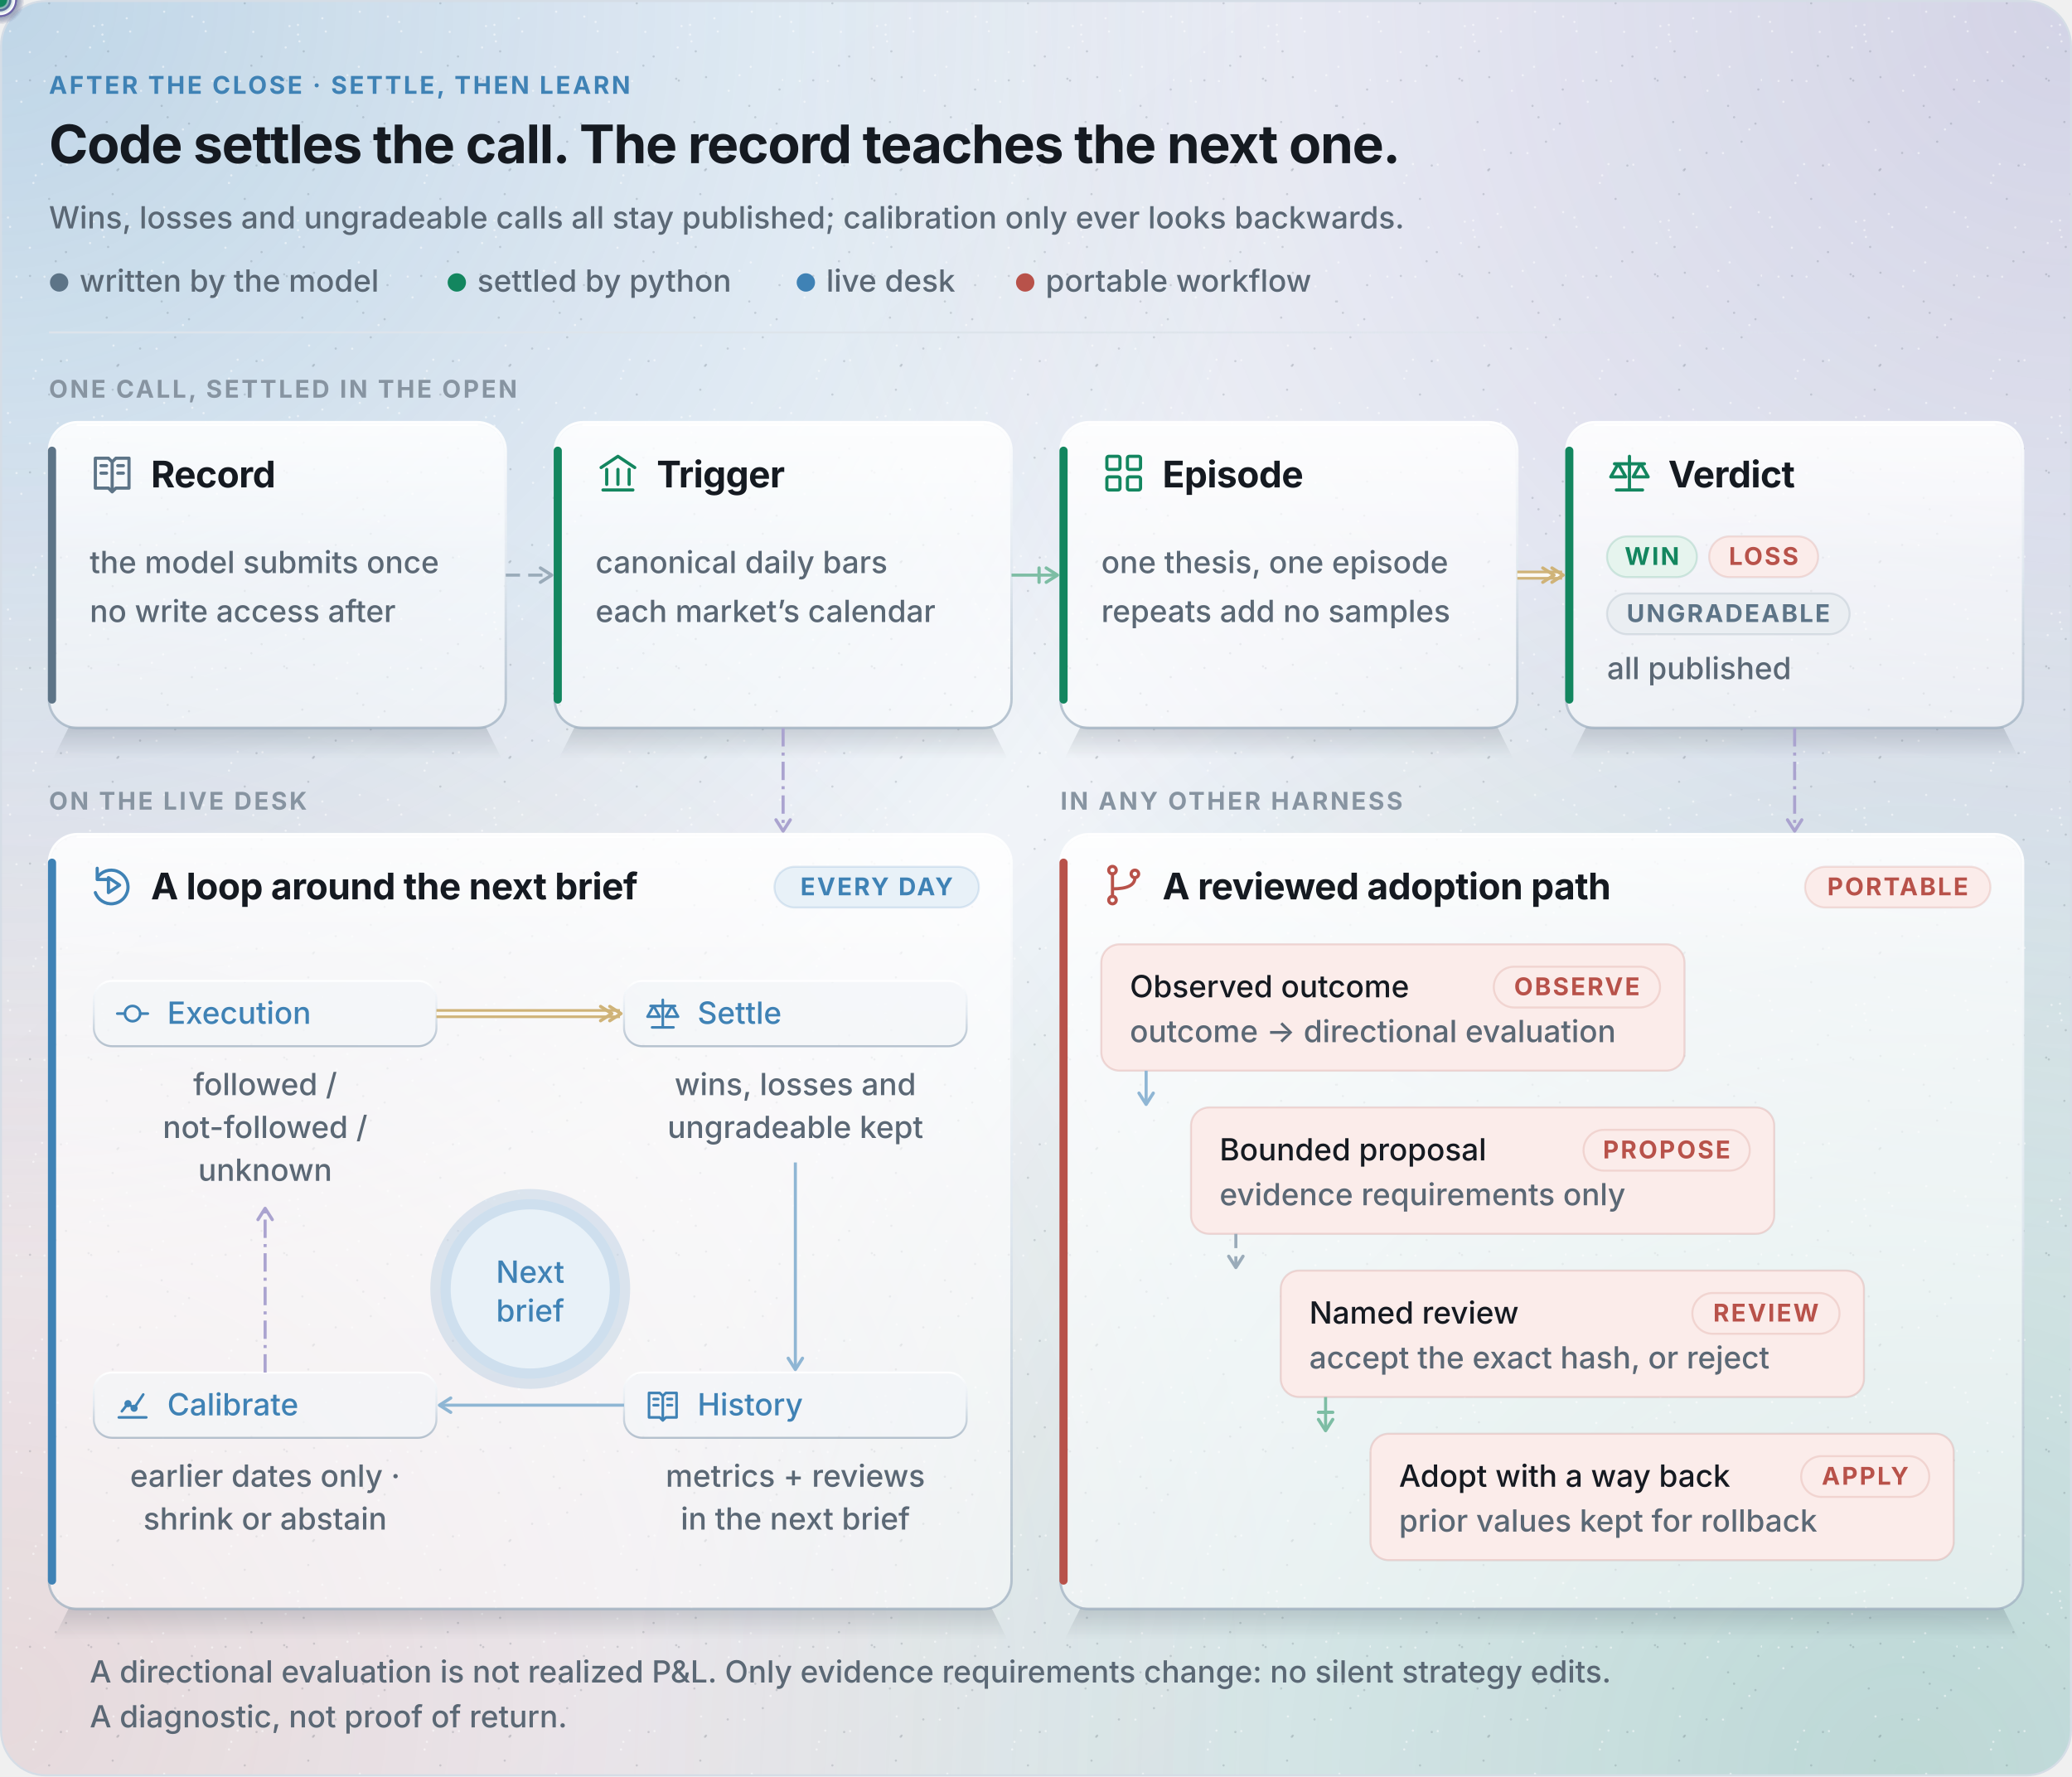
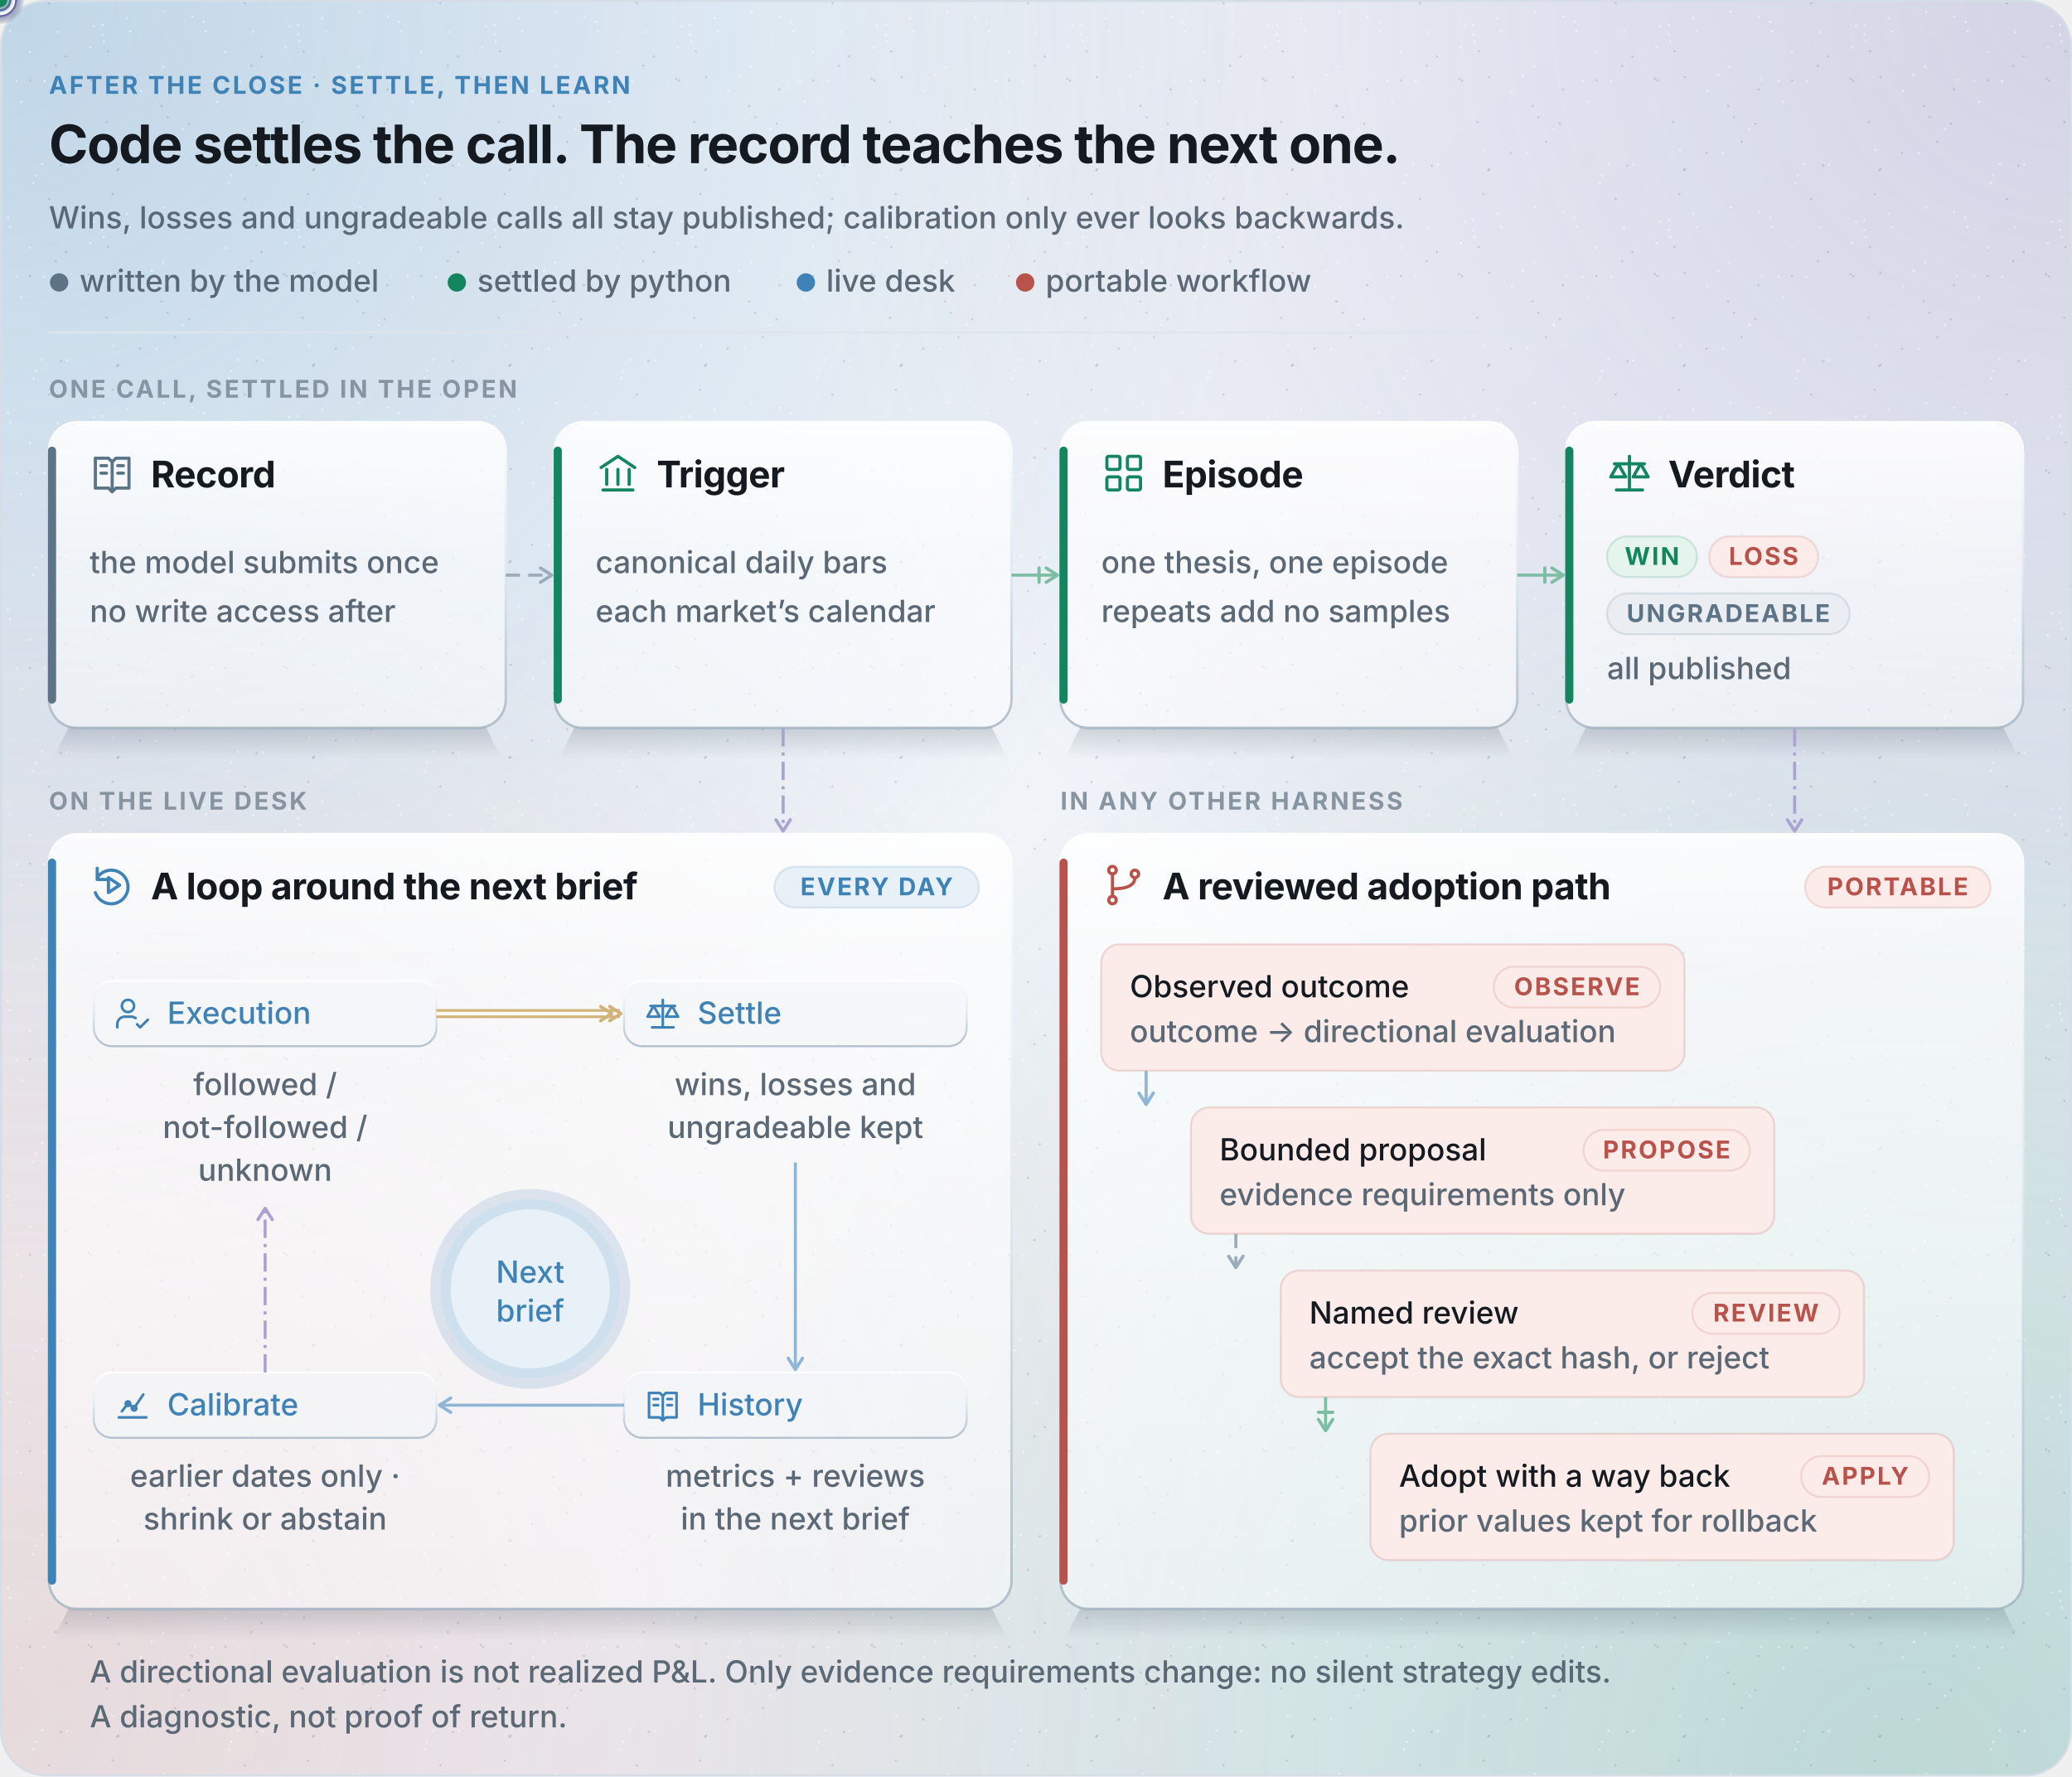
<svg xmlns="http://www.w3.org/2000/svg" xmlns:xlink="http://www.w3.org/1999/xlink" width="1016" height="871" viewBox="0 0 1016 871" role="img" aria-labelledby="title desc">
  <defs>
    <linearGradient id="page" x1="0" y1="0" x2="1" y2="1">
      <stop offset="0" stop-color="#f7f9fc" />
      <stop offset=".6" stop-color="#eef2f7" />
      <stop offset="1" stop-color="#e6ecf3" />
    </linearGradient>
    <radialGradient id="field-blue" cx="0" cy="0" r="629.92" gradientUnits="userSpaceOnUse">
      <stop offset="0" stop-color="#3f82b5" stop-opacity="0.3" />
      <stop offset="1" stop-color="#3f82b5" stop-opacity="0" />
    </radialGradient>
    <radialGradient id="field-violet" cx="1016" cy="0" r="629.92" gradientUnits="userSpaceOnUse">
      <stop offset="0" stop-color="#6f64a8" stop-opacity="0.22" />
      <stop offset="1" stop-color="#6f64a8" stop-opacity="0" />
    </radialGradient>
    <radialGradient id="field-green" cx="934.72" cy="871" r="629.92" gradientUnits="userSpaceOnUse">
      <stop offset="0" stop-color="#13865f" stop-opacity="0.2" />
      <stop offset="1" stop-color="#13865f" stop-opacity="0" />
    </radialGradient>
    <radialGradient id="field-warm" cx="0" cy="836.16" r="629.92" gradientUnits="userSpaceOnUse">
      <stop offset="0" stop-color="#b8524a" stop-opacity="0.16" />
      <stop offset="1" stop-color="#b8524a" stop-opacity="0" />
    </radialGradient>
    <pattern id="grain" width="96" height="96" patternUnits="userSpaceOnUse">
      <circle cx="32.83" cy="80.8" r=".55" fill="#ffffff" fill-opacity=".5" />
      <circle cx="21.85" cy="39.82" r=".55" fill="#ffffff" fill-opacity=".5" />
      <circle cx="29.91" cy="81.24" r=".55" fill="#22303c" fill-opacity=".16" />
      <circle cx="44.21" cy="23.3" r=".55" fill="#ffffff" fill-opacity=".5" />
      <circle cx="94.19" cy="43.92" r=".55" fill="#22303c" fill-opacity=".16" />
      <circle cx="14.73" cy="39.42" r=".55" fill="#22303c" fill-opacity=".16" />
      <circle cx="32.39" cy="27.72" r=".55" fill="#22303c" fill-opacity=".16" />
      <circle cx="44.77" cy="39.54" r=".55" fill="#22303c" fill-opacity=".16" />
      <circle cx="55.71" cy="73.6" r=".55" fill="#ffffff" fill-opacity=".5" />
      <circle cx="80.57" cy="5.74" r=".55" fill="#ffffff" fill-opacity=".5" />
      <circle cx="74.55" cy="36.92" r=".55" fill="#ffffff" fill-opacity=".5" />
      <circle cx="58.13" cy="37.86" r=".55" fill="#22303c" fill-opacity=".16" />
      <circle cx="53.07" cy="25.2" r=".55" fill="#22303c" fill-opacity=".16" />
      <circle cx="27.37" cy="32.22" r=".55" fill="#22303c" fill-opacity=".16" />
      <circle cx="10.47" cy="49.96" r=".55" fill="#ffffff" fill-opacity=".5" />
      <circle cx="24.13" cy="1.62" r=".55" fill="#22303c" fill-opacity=".16" />
      <circle cx="58.11" cy="83.04" r=".55" fill="#22303c" fill-opacity=".16" />
      <circle cx="50.97" cy="20.3" r=".55" fill="#ffffff" fill-opacity=".5" />
      <circle cx="28.31" cy="15.64" r=".55" fill="#ffffff" fill-opacity=".5" />
      <circle cx="82.29" cy="57.54" r=".55" fill="#22303c" fill-opacity=".16" />
      <circle cx="8.11" cy="39.76" r=".55" fill="#ffffff" fill-opacity=".5" />
      <circle cx="50.25" cy="12.22" r=".55" fill="#ffffff" fill-opacity=".5" />
      <circle cx="3.91" cy="10.76" r=".55" fill="#ffffff" fill-opacity=".5" />
      <circle cx="68.77" cy="75.06" r=".55" fill="#22303c" fill-opacity=".16" />
      <circle cx="50.27" cy="16.96" r=".55" fill="#ffffff" fill-opacity=".5" />
      <circle cx="17.53" cy="86.06" r=".55" fill="#ffffff" fill-opacity=".5" />
      <circle cx="79.35" cy="51.96" r=".55" fill="#22303c" fill-opacity=".16" />
      <circle cx="85.97" cy="69.54" r=".55" fill="#22303c" fill-opacity=".16" />
      <circle cx="55.31" cy="95.28" r=".55" fill="#22303c" fill-opacity=".16" />
      <circle cx="20.65" cy="80.54" r=".55" fill="#ffffff" fill-opacity=".5" />
      <circle cx="52.39" cy="59.88" r=".55" fill="#22303c" fill-opacity=".16" />
      <circle cx="62.21" cy="8.98" r=".55" fill="#ffffff" fill-opacity=".5" />
      <circle cx="89.79" cy="63.52" r=".55" fill="#ffffff" fill-opacity=".5" />
      <circle cx="80.09" cy="32.78" r=".55" fill="#ffffff" fill-opacity=".5" />
      <circle cx="4.95" cy="15.32" r=".55" fill="#ffffff" fill-opacity=".5" />
      <circle cx="76.85" cy="75.14" r=".55" fill="#ffffff" fill-opacity=".5" />
      <circle cx="69.23" cy="44.56" r=".55" fill="#ffffff" fill-opacity=".5" />
      <circle cx="57.61" cy="83.58" r=".55" fill="#22303c" fill-opacity=".16" />
      <circle cx="16.39" cy="89.8" r=".55" fill="#ffffff" fill-opacity=".5" />
      <circle cx="92.77" cy="60.66" r=".55" fill="#22303c" fill-opacity=".16" />
      <circle cx="46.11" cy="12.8" r=".55" fill="#ffffff" fill-opacity=".5" />
      <circle cx="14.65" cy="25.58" r=".55" fill="#ffffff" fill-opacity=".5" />
      <circle cx="94.39" cy="8.12" r=".55" fill="#ffffff" fill-opacity=".5" />
      <circle cx="63.89" cy="15.46" r=".55" fill="#ffffff" fill-opacity=".5" />
      <circle cx="43.47" cy="38.64" r=".55" fill="#22303c" fill-opacity=".16" />
      <circle cx="95.85" cy="39.26" r=".55" fill="#ffffff" fill-opacity=".5" />
    </pattern>
    <linearGradient id="glass" x1="0" y1="0" x2="0" y2="1">
      <stop offset="0" stop-color="#ffffff" stop-opacity=".74" />
      <stop offset="1" stop-color="#ffffff" stop-opacity=".48" />
    </linearGradient>
    <linearGradient id="glass-blue" x1="0" y1="0" x2="0" y2="1">
      <stop offset="0" stop-color="#e8f1f8" stop-opacity=".88" />
      <stop offset="1" stop-color="#e8f1f8" stop-opacity=".60" />
    </linearGradient>
    <linearGradient id="glass-green" x1="0" y1="0" x2="0" y2="1">
      <stop offset="0" stop-color="#e6f4ee" stop-opacity=".88" />
      <stop offset="1" stop-color="#e6f4ee" stop-opacity=".60" />
    </linearGradient>
    <linearGradient id="glass-warm" x1="0" y1="0" x2="0" y2="1">
      <stop offset="0" stop-color="#fbecea" stop-opacity=".88" />
      <stop offset="1" stop-color="#fbecea" stop-opacity=".60" />
    </linearGradient>
    <linearGradient id="glass-slate" x1="0" y1="0" x2="0" y2="1">
      <stop offset="0" stop-color="#eaeef2" stop-opacity=".88" />
      <stop offset="1" stop-color="#eaeef2" stop-opacity=".60" />
    </linearGradient>
    <linearGradient id="glass-violet" x1="0" y1="0" x2="0" y2="1">
      <stop offset="0" stop-color="#efedf7" stop-opacity=".88" />
      <stop offset="1" stop-color="#efedf7" stop-opacity=".60" />
    </linearGradient>
    <linearGradient id="sheen" x1="0" y1="0" x2="0" y2="1">
      <stop offset="0" stop-color="#ffffff" stop-opacity=".55" />
      <stop offset="1" stop-color="#ffffff" stop-opacity="0" />
    </linearGradient>
    <linearGradient id="rim" x1="0" y1="0" x2="0" y2="1">
      <stop offset="0" stop-color="#ffffff" stop-opacity=".95" />
      <stop offset=".5" stop-color="#dfe7ef" stop-opacity=".9" />
      <stop offset="1" stop-color="#9fb0c0" stop-opacity=".75" />
    </linearGradient>
    <linearGradient id="lift" x1="0" y1="0" x2="0" y2="1">
      <stop offset="0" stop-color="#1c2b3a" stop-opacity=".17" />
      <stop offset="1" stop-color="#1c2b3a" stop-opacity="0" />
    </linearGradient>
    <linearGradient id="rule" x1="24" y1="0" x2="992" y2="0" gradientUnits="userSpaceOnUse">
      <stop offset=".5" stop-color="#dde4eb" />
      <stop offset="1" stop-color="#dde4eb" stop-opacity="0" />
    </linearGradient>
    <radialGradient id="glow-blue">
      <stop offset=".4" stop-color="#3f82b5" stop-opacity=".36" />
      <stop offset=".72" stop-color="#3f82b5" stop-opacity=".14" />
      <stop offset="1" stop-color="#3f82b5" stop-opacity="0" />
    </radialGradient>
    <radialGradient id="glow-green">
      <stop offset=".4" stop-color="#13865f" stop-opacity=".36" />
      <stop offset=".72" stop-color="#13865f" stop-opacity=".14" />
      <stop offset="1" stop-color="#13865f" stop-opacity="0" />
    </radialGradient>
    <radialGradient id="glow-warm">
      <stop offset=".4" stop-color="#b8524a" stop-opacity=".36" />
      <stop offset=".72" stop-color="#b8524a" stop-opacity=".14" />
      <stop offset="1" stop-color="#b8524a" stop-opacity="0" />
    </radialGradient>
    <radialGradient id="glow-slate">
      <stop offset=".4" stop-color="#5d7487" stop-opacity=".36" />
      <stop offset=".72" stop-color="#5d7487" stop-opacity=".14" />
      <stop offset="1" stop-color="#5d7487" stop-opacity="0" />
    </radialGradient>
    <radialGradient id="glow-violet">
      <stop offset=".4" stop-color="#6f64a8" stop-opacity=".36" />
      <stop offset=".72" stop-color="#6f64a8" stop-opacity=".14" />
      <stop offset="1" stop-color="#6f64a8" stop-opacity="0" />
    </radialGradient>
    <marker id="arr" markerWidth="10" markerHeight="10" refX="6" refY="5" orient="auto" markerUnits="userSpaceOnUse">
      <path d="M1 1.5L6.5 5L1 8.5" fill="none" stroke="#a9b6c2" stroke-width="1.6" stroke-linecap="round" stroke-linejoin="round" />
    </marker>
    <radialGradient id="glow-data">
      <stop offset=".4" stop-color="#3f82b5" stop-opacity=".36" />
      <stop offset=".72" stop-color="#3f82b5" stop-opacity=".14" />
      <stop offset="1" stop-color="#3f82b5" stop-opacity="0" />
    </radialGradient>
    <marker id="arr-data" markerWidth="12" markerHeight="10" refX="6" refY="5" orient="auto" markerUnits="userSpaceOnUse">
      <path d="M1 1.5L6.5 5L1 8.5" fill="none" stroke="#8fb6d4" stroke-width="1.6" stroke-linecap="round" stroke-linejoin="round" />
    </marker>
    <g id="pk-data">
      <circle r="12" fill="url(#glow-data)" />
      <g transform="scale(0.64) translate(-12 -12)" fill="none" stroke="#3f82b5" stroke-width="2" stroke-linecap="round" stroke-linejoin="round">
        <path fill="#fff" d="M6 22a2 2 0 0 1-2-2V4a2 2 0 0 1 2-2h8a2.4 2.4 0 0 1 1.704.706l3.588 3.588A2.4 2.4 0 0 1 20 8v12a2 2 0 0 1-2 2z" />
        <path d="M14 2v5a1 1 0 0 0 1 1h5M10 9H8M16 13H8M16 17H8" />
      </g>
    </g>
    <radialGradient id="glow-decision">
      <stop offset=".4" stop-color="#5d7487" stop-opacity=".36" />
      <stop offset=".72" stop-color="#5d7487" stop-opacity=".14" />
      <stop offset="1" stop-color="#5d7487" stop-opacity="0" />
    </radialGradient>
    <marker id="arr-decision" markerWidth="12" markerHeight="10" refX="6" refY="5" orient="auto" markerUnits="userSpaceOnUse">
      <path d="M1 1.5L6.5 5L1 8.5" fill="none" stroke="#9aabb9" stroke-width="1.6" stroke-linecap="round" stroke-linejoin="round" />
    </marker>
    <radialGradient id="glow-gate">
      <stop offset=".4" stop-color="#13865f" stop-opacity=".36" />
      <stop offset=".72" stop-color="#13865f" stop-opacity=".14" />
      <stop offset="1" stop-color="#13865f" stop-opacity="0" />
    </radialGradient>
    <marker id="arr-gate" markerWidth="12" markerHeight="10" refX="9.5" refY="5" orient="auto" markerUnits="userSpaceOnUse">
      <path d="M1 1.5V8.5M4.5 1.5L10 5L4.5 8.5" fill="none" stroke="#7dbda4" stroke-width="1.6" stroke-linecap="round" stroke-linejoin="round" />
    </marker>
    <radialGradient id="glow-money">
      <stop offset=".4" stop-color="#a8791c" stop-opacity=".36" />
      <stop offset=".72" stop-color="#a8791c" stop-opacity=".14" />
      <stop offset="1" stop-color="#a8791c" stop-opacity="0" />
    </radialGradient>
    <marker id="arr-money" markerWidth="12" markerHeight="10" refX="10.5" refY="5" orient="auto" markerUnits="userSpaceOnUse">
      <path d="M1 1.5L6.5 5L1 8.5M5.5 1.5L11 5L5.5 8.5" fill="none" stroke="#cfb378" stroke-width="1.6" stroke-linecap="round" stroke-linejoin="round" />
    </marker>
    <g id="pk-money">
      <circle r="12" fill="url(#glow-money)" />
      <g transform="scale(0.64) translate(-12 -12)" fill="none" stroke="#a8791c" stroke-width="2" stroke-linecap="round" stroke-linejoin="round">
        <circle fill="#fff" cx="12" cy="12" r="10" />
        <path d="M16 8h-6a2 2 0 1 0 0 4h4a2 2 0 1 1 0 4H8M12 18V6" />
      </g>
    </g>
    <radialGradient id="glow-feedback">
      <stop offset=".4" stop-color="#6f64a8" stop-opacity=".36" />
      <stop offset=".72" stop-color="#6f64a8" stop-opacity=".14" />
      <stop offset="1" stop-color="#6f64a8" stop-opacity="0" />
    </radialGradient>
    <marker id="arr-feedback" markerWidth="12" markerHeight="10" refX="6" refY="5" orient="auto" markerUnits="userSpaceOnUse">
      <path d="M1 1.5L6.5 5L1 8.5" fill="none" stroke="#aaa3cf" stroke-width="1.6" stroke-linecap="round" stroke-linejoin="round" />
    </marker>
    <g id="pk-feedback">
      <circle r="12" fill="url(#glow-feedback)" />
      <g transform="scale(0.56) translate(-12 -12)" fill="none" stroke="#6f64a8" stroke-width="2" stroke-linecap="round" stroke-linejoin="round">
        <circle fill="#fff" stroke-width="1.5" cx="12" cy="12" r="14" />
        <path d="M3 12a9 9 0 1 0 9-9 9.75 9.75 0 0 0-6.74 2.74L3 8M3 3v5h5" />
      </g>
    </g>
    <style>text{font-family:-apple-system,BlinkMacSystemFont,"SF Pro Text","Segoe UI",Inter,Roboto,"Helvetica Neue",Arial,sans-serif}.kick{font-size:12px;font-weight:700}.title{font-size:26px;font-weight:750}.sub{font-size:15px;font-weight:450}.h{font-size:18px;font-weight:700}.b{font-size:15px;font-weight:450}.m{font-size:15px;font-weight:450}.code{font-size:13px;font-weight:500}.tag{font-size:12px;font-weight:700}.kick{letter-spacing:1.1px}.title{letter-spacing:-.5px}.h{letter-spacing:-.2px}.tag{letter-spacing:.9px}.code{font-family:ui-monospace,SFMono-Regular,Menlo,Consolas,"Liberation Mono",monospace}.breathe{animation:breathe 2.4s ease-in-out infinite}@keyframes breathe{50%{opacity:.35}}@media (prefers-reduced-motion:reduce){.pulse{display:none}.breathe,.sweep{animation:none}}</style>
  </defs>
  <rect x=".5" y=".5" width="1015" height="870" rx="22" fill="url(#page)" />
  <rect x=".5" y=".5" width="1015" height="870" rx="22" fill="url(#field-blue)" />
  <rect x=".5" y=".5" width="1015" height="870" rx="22" fill="url(#field-violet)" />
  <rect x=".5" y=".5" width="1015" height="870" rx="22" fill="url(#field-green)" />
  <rect x=".5" y=".5" width="1015" height="870" rx="22" fill="url(#field-warm)" />
  <rect x=".5" y=".5" width="1015" height="870" rx="22" fill="url(#grain)" stroke="#d5dde6" />
  <text x="24" y="46" class="kick">
    <tspan fill="#3f82b5">AFTER THE CLOSE · SETTLE, THEN LEARN</tspan>
  </text>
  <text x="24" y="80" class="title">
    <tspan fill="#151a21">Code settles the call. The record teaches the next one.</tspan>
  </text>
  <text x="24" y="112" class="sub">
    <tspan fill="#5b6875">Wins, losses and ungradeable calls all stay published; calibration only ever looks backwards.</tspan>
  </text>
  <circle cx="29" cy="138.5" r="4.5" fill="#5d7487" />
  <text x="39" y="143" class="m">
    <tspan fill="#5b6875">written by the model</tspan>
  </text>
  <circle cx="224.0" cy="138.5" r="4.5" fill="#13865f" />
  <text x="234" y="143" class="m">
    <tspan fill="#5b6875">settled by python</tspan>
  </text>
  <circle cx="395.15" cy="138.5" r="4.5" fill="#3f82b5" />
  <text x="405.15" y="143" class="m">
    <tspan fill="#5b6875">live desk</tspan>
  </text>
  <circle cx="502.7" cy="138.5" r="4.5" fill="#b8524a" />
  <text x="512.7" y="143" class="m">
    <tspan fill="#5b6875">portable workflow</tspan>
  </text>
  <path d="M24 163H992" stroke="url(#rule)" />
  <text x="24" y="195" class="kick">
    <tspan fill="#8794a1">ONE CALL, SETTLED IN THE OPEN</tspan>
  </text>
  <path d="M34 356H238L246 372H26Z" fill="url(#lift)" />
  <rect x="24" y="207" width="224" height="150" rx="14" fill="url(#glass)" stroke="url(#rim)" stroke-width="1.2" />
  <rect class="sheen" x="25" y="208" width="222" height="64" rx="13" fill="url(#sheen)" />
  <path d="M38 208.4H234" stroke="#ffffff" stroke-opacity=".95" stroke-linecap="round" />
  <path d="M25.5 221V343" stroke="#5d7487" stroke-width="4" stroke-linecap="round" />
  <g class="hero-icon" data-icon="book" transform="translate(44 221) scale(0.916667)" fill="none" stroke="#5d7487" stroke-width="1.7" stroke-linecap="round" stroke-linejoin="round" aria-hidden="true">
    <path d="M3 4h7l2 2 2-2h7v16h-7l-2 2-2-2H3ZM12 6v16M6 8h3m-3 4h3m6-4h3m-3 4h3" />
  </g>
  <text x="74" y="239" class="h">
    <tspan fill="#151a21">Record</tspan>
  </text>
  <text x="44" y="281" class="m">
    <tspan fill="#5b6875">the model submits once</tspan>
  </text>
  <text x="44" y="305" class="m">
    <tspan fill="#5b6875">no write access after</tspan>
  </text>
  <path d="M282 356H486L494 372H274Z" fill="url(#lift)" />
  <rect x="272" y="207" width="224" height="150" rx="14" fill="url(#glass)" stroke="url(#rim)" stroke-width="1.2" />
  <rect class="sheen" x="273" y="208" width="222" height="64" rx="13" fill="url(#sheen)" />
  <path d="M286 208.4H482" stroke="#ffffff" stroke-opacity=".95" stroke-linecap="round" />
  <path d="M273.5 221V343" stroke="#13865f" stroke-width="4" stroke-linecap="round" />
  <g class="hero-icon" data-icon="market" transform="translate(292 221) scale(0.916667)" fill="none" stroke="#13865f" stroke-width="1.7" stroke-linecap="round" stroke-linejoin="round" aria-hidden="true">
    <path d="M3 9L12 3l9 6M4 21h16M6 10v8m6-8v8m6-8v8" />
  </g>
  <text x="322" y="239" class="h">
    <tspan fill="#151a21">Trigger</tspan>
  </text>
  <text x="292" y="281" class="m">
    <tspan fill="#5b6875">canonical daily bars</tspan>
  </text>
  <text x="292" y="305" class="m">
    <tspan fill="#5b6875">each market’s calendar</tspan>
  </text>
  <path d="M530 356H734L742 372H522Z" fill="url(#lift)" />
  <rect x="520" y="207" width="224" height="150" rx="14" fill="url(#glass)" stroke="url(#rim)" stroke-width="1.2" />
  <rect class="sheen" x="521" y="208" width="222" height="64" rx="13" fill="url(#sheen)" />
  <path d="M534 208.4H730" stroke="#ffffff" stroke-opacity=".95" stroke-linecap="round" />
  <path d="M521.5 221V343" stroke="#13865f" stroke-width="4" stroke-linecap="round" />
  <g class="hero-icon" data-icon="sector" transform="translate(540 221) scale(0.916667)" fill="none" stroke="#13865f" stroke-width="1.7" stroke-linecap="round" stroke-linejoin="round" aria-hidden="true">
    <rect x="3" y="3" width="7" height="7" rx="1" />
    <rect x="14" y="3" width="7" height="7" rx="1" />
    <rect x="3" y="14" width="7" height="7" rx="1" />
    <rect x="14" y="14" width="7" height="7" rx="1" />
  </g>
  <text x="570" y="239" class="h">
    <tspan fill="#151a21">Episode</tspan>
  </text>
  <text x="540" y="281" class="m">
    <tspan fill="#5b6875">one thesis, one episode</tspan>
  </text>
  <text x="540" y="305" class="m">
    <tspan fill="#5b6875">repeats add no samples</tspan>
  </text>
  <path d="M778 356H982L990 372H770Z" fill="url(#lift)" />
  <rect x="768" y="207" width="224" height="150" rx="14" fill="url(#glass)" stroke="url(#rim)" stroke-width="1.2" />
  <rect class="sheen" x="769" y="208" width="222" height="64" rx="13" fill="url(#sheen)" />
  <path d="M782 208.4H978" stroke="#ffffff" stroke-opacity=".95" stroke-linecap="round" />
  <path d="M769.5 221V343" stroke="#13865f" stroke-width="4" stroke-linecap="round" />
  <g class="hero-icon" data-icon="balance" transform="translate(788 221) scale(0.916667)" fill="none" stroke="#13865f" stroke-width="1.7" stroke-linecap="round" stroke-linejoin="round" aria-hidden="true">
    <path d="M12 3v17M5 21h14M4 7h16M6 7l-4 7h8Zm12 0-4 7h8Z" />
  </g>
  <text x="818" y="239" class="h">
    <tspan fill="#151a21">Verdict</tspan>
  </text>
  <rect x="788" y="263" width="44.08" height="20" rx="10" fill="#e6f4ee" stroke="#13865f" stroke-opacity=".16" />
  <text x="810.04" y="277" class="tag" text-anchor="middle">
    <tspan fill="#13865f">WIN</tspan>
  </text>
  <rect x="838.08" y="263" width="53.44" height="20" rx="10" fill="#fbecea" stroke="#b8524a" stroke-opacity=".16" />
  <text x="864.8" y="277" class="tag" text-anchor="middle">
    <tspan fill="#b8524a">LOSS</tspan>
  </text>
  <rect x="788" y="291" width="118.96" height="20" rx="10" fill="#eaeef2" stroke="#5d7487" stroke-opacity=".16" />
  <text x="847.48" y="305" class="tag" text-anchor="middle">
    <tspan fill="#5d7487">UNGRADEABLE</tspan>
  </text>
  <text x="788" y="333" class="m">
    <tspan fill="#5b6875">all published</tspan>
  </text>
  <path id="w1" data-kind="decision" d="M248 282H270" fill="none" stroke="#9aabb9" stroke-width="1.5" stroke-dasharray="7 4" marker-end="url(#arr-decision)" />
  <circle class="pulse" r="7" fill="url(#glow-decision)">
    <animateMotion dur="2.2s" begin="-0.00s" repeatCount="indefinite" keyPoints="0;1" keyTimes="0;1" calcMode="spline" keySplines=".45 0 .55 1">
      <mpath href="#w1" xlink:href="#w1" />
    </animateMotion>
  </circle>
  <circle class="pulse" r="3.4" fill="#5d7487">
    <animateMotion dur="2.2s" begin="-0.00s" repeatCount="indefinite" keyPoints="0;1" keyTimes="0;1" calcMode="spline" keySplines=".45 0 .55 1">
      <mpath href="#w1" xlink:href="#w1" />
    </animateMotion>
  </circle>
  <path id="w2" data-kind="gate" d="M496 282H518" fill="none" stroke="#7dbda4" stroke-width="1.5" marker-end="url(#arr-gate)" />
  <circle class="pulse" r="7" fill="url(#glow-gate)">
    <animateMotion dur="2.2s" begin="-0.40s" repeatCount="indefinite" keyPoints="0;1" keyTimes="0;1" calcMode="spline" keySplines=".45 0 .55 1">
      <mpath href="#w2" xlink:href="#w2" />
    </animateMotion>
  </circle>
  <circle class="pulse" r="3.4" fill="#13865f">
    <animateMotion dur="2.2s" begin="-0.40s" repeatCount="indefinite" keyPoints="0;1" keyTimes="0;1" calcMode="spline" keySplines=".45 0 .55 1">
      <mpath href="#w2" xlink:href="#w2" />
    </animateMotion>
  </circle>
-   <path id="w3" data-kind="money" d="M744 282H766" fill="none" stroke="#cfb378" stroke-width="4.4" />
-   <path d="M744 282H766" fill="none" stroke="#ffffff" stroke-opacity=".92" stroke-width="1.8" marker-end="url(#arr-money)" />
-   <circle class="pulse" r="7" fill="url(#glow-money)">
+   <path id="w3" data-kind="gate" d="M744 282H766" fill="none" stroke="#7dbda4" stroke-width="1.5" marker-end="url(#arr-gate)" />
+   <circle class="pulse" r="7" fill="url(#glow-gate)">
    <animateMotion dur="2.2s" begin="-0.80s" repeatCount="indefinite" keyPoints="0;1" keyTimes="0;1" calcMode="spline" keySplines=".45 0 .55 1">
      <mpath href="#w3" xlink:href="#w3" />
    </animateMotion>
  </circle>
-   <circle class="pulse" r="3.4" fill="#a8791c">
+   <circle class="pulse" r="3.4" fill="#13865f">
    <animateMotion dur="2.2s" begin="-0.80s" repeatCount="indefinite" keyPoints="0;1" keyTimes="0;1" calcMode="spline" keySplines=".45 0 .55 1">
      <mpath href="#w3" xlink:href="#w3" />
    </animateMotion>
  </circle>
  <path id="w4" data-kind="feedback" d="M384 357V407" fill="none" stroke="#aaa3cf" stroke-width="1.5" stroke-dasharray="9 3 1.5 3" marker-end="url(#arr-feedback)" />
  <use class="pulse" href="#pk-feedback" xlink:href="#pk-feedback">
    <animateMotion dur="2.2s" begin="0.00s" repeatCount="indefinite" keyPoints="0.250;0.625" keyTimes="0;1" calcMode="spline" keySplines=".45 0 .55 1">
      <mpath href="#w4" xlink:href="#w4" />
    </animateMotion>
    <animate attributeName="opacity" values="0;1;1;0" keyTimes="0;.14;.86;1" dur="2.2s" begin="0.00s" repeatCount="indefinite" />
  </use>
  <path id="w5" data-kind="feedback" d="M880 357V407" fill="none" stroke="#aaa3cf" stroke-width="1.5" stroke-dasharray="9 3 1.5 3" marker-end="url(#arr-feedback)" />
  <use class="pulse" href="#pk-feedback" xlink:href="#pk-feedback">
    <animateMotion dur="2.2s" begin="-0.50s" repeatCount="indefinite" keyPoints="0.250;0.625" keyTimes="0;1" calcMode="spline" keySplines=".45 0 .55 1">
      <mpath href="#w5" xlink:href="#w5" />
    </animateMotion>
    <animate attributeName="opacity" values="0;1;1;0" keyTimes="0;.14;.86;1" dur="2.2s" begin="-0.50s" repeatCount="indefinite" />
  </use>
  <text x="24" y="397" class="kick">
    <tspan fill="#8794a1">ON THE LIVE DESK</tspan>
  </text>
  <path d="M34 788H486L494 804H26Z" fill="url(#lift)" />
  <rect x="24" y="409" width="472" height="380" rx="14" fill="url(#glass)" stroke="url(#rim)" stroke-width="1.2" />
  <rect class="sheen" x="25" y="410" width="470" height="64" rx="13" fill="url(#sheen)" />
  <path d="M38 410.4H482" stroke="#ffffff" stroke-opacity=".95" stroke-linecap="round" />
  <path d="M25.5 423V775" stroke="#3f82b5" stroke-width="4" stroke-linecap="round" />
  <g class="hero-icon" data-icon="replay" transform="translate(44 423) scale(0.916667)" fill="none" stroke="#3f82b5" stroke-width="1.7" stroke-linecap="round" stroke-linejoin="round" aria-hidden="true">
    <path d="M4 8a9 9 0 1 1-1 8M4 3v6h6" />
    <path d="M10 8l6 4-6 4Z" />
  </g>
  <text x="74" y="441" class="h">
    <tspan fill="#151a21">A loop around the next brief</tspan>
  </text>
  <rect x="379.76" y="425" width="100.24" height="20" rx="10" fill="#e8f1f8" stroke="#3f82b5" stroke-opacity=".16" />
  <text x="429.88" y="439" class="tag" text-anchor="middle">
    <tspan fill="#3f82b5">EVERY DAY</tspan>
  </text>
  <rect x="46" y="481" width="168" height="32" rx="9" fill="#f2f5f8" fill-opacity=".62" stroke="url(#rim)" />
-   <g class="hero-icon" data-icon="commit" transform="translate(56 488) scale(0.75)" fill="none" stroke="#3f82b5" stroke-width="1.7" stroke-linecap="round" stroke-linejoin="round" aria-hidden="true">
-     <circle cx="12" cy="12" r="5" />
-     <path d="M2 12h5m10 0h5" />
+   <g class="hero-icon" data-icon="followed" transform="translate(56 488) scale(0.75)" fill="none" stroke="#3f82b5" stroke-width="1.7" stroke-linecap="round" stroke-linejoin="round" aria-hidden="true">
+     <circle cx="9" cy="7" r="4" />
+     <path d="M2 21v-2a5 5 0 0 1 5-5h4a5 5 0 0 1 3 1M15 19l2 2 5-5" />
  </g>
  <text x="82" y="502" class="m">
    <tspan fill="#3f82b5">Execution</tspan>
  </text>
  <text x="130" y="537" class="m" text-anchor="middle">
    <tspan fill="#5b6875">followed /</tspan>
  </text>
  <text x="130" y="558" class="m" text-anchor="middle">
    <tspan fill="#5b6875">not-followed /</tspan>
  </text>
  <text x="130" y="579" class="m" text-anchor="middle">
    <tspan fill="#5b6875">unknown</tspan>
  </text>
  <rect x="306" y="481" width="168" height="32" rx="9" fill="#f2f5f8" fill-opacity=".62" stroke="url(#rim)" />
  <g class="hero-icon" data-icon="balance" transform="translate(316 488) scale(0.75)" fill="none" stroke="#3f82b5" stroke-width="1.7" stroke-linecap="round" stroke-linejoin="round" aria-hidden="true">
    <path d="M12 3v17M5 21h14M4 7h16M6 7l-4 7h8Zm12 0-4 7h8Z" />
  </g>
  <text x="342" y="502" class="m">
    <tspan fill="#3f82b5">Settle</tspan>
  </text>
  <text x="390" y="537" class="m" text-anchor="middle">
    <tspan fill="#5b6875">wins, losses and</tspan>
  </text>
  <text x="390" y="558" class="m" text-anchor="middle">
    <tspan fill="#5b6875">ungradeable kept</tspan>
  </text>
  <rect x="306" y="673" width="168" height="32" rx="9" fill="#f2f5f8" fill-opacity=".62" stroke="url(#rim)" />
  <g class="hero-icon" data-icon="book" transform="translate(316 680) scale(0.75)" fill="none" stroke="#3f82b5" stroke-width="1.7" stroke-linecap="round" stroke-linejoin="round" aria-hidden="true">
    <path d="M3 4h7l2 2 2-2h7v16h-7l-2 2-2-2H3ZM12 6v16M6 8h3m-3 4h3m6-4h3m-3 4h3" />
  </g>
  <text x="342" y="694" class="m">
    <tspan fill="#3f82b5">History</tspan>
  </text>
  <text x="390" y="729" class="m" text-anchor="middle">
    <tspan fill="#5b6875">metrics + reviews</tspan>
  </text>
  <text x="390" y="750" class="m" text-anchor="middle">
    <tspan fill="#5b6875">in the next brief</tspan>
  </text>
  <rect x="46" y="673" width="168" height="32" rx="9" fill="#f2f5f8" fill-opacity=".62" stroke="url(#rim)" />
  <g class="hero-icon" data-icon="factor" transform="translate(56 680) scale(0.75)" fill="none" stroke="#3f82b5" stroke-width="1.7" stroke-linecap="round" stroke-linejoin="round" aria-hidden="true">
    <path d="M3 20h18M5 16l4-5 4 3 6-9" />
    <circle cx="9" cy="11" r="1.5" />
    <circle cx="13" cy="14" r="1.5" />
  </g>
  <text x="82" y="694" class="m">
    <tspan fill="#3f82b5">Calibrate</tspan>
  </text>
  <text x="130" y="729" class="m" text-anchor="middle">
    <tspan fill="#5b6875">earlier dates only ·</tspan>
  </text>
  <text x="130" y="750" class="m" text-anchor="middle">
    <tspan fill="#5b6875">shrink or abstain</tspan>
  </text>
  <path id="w6" data-kind="money" d="M214 497H304" fill="none" stroke="#cfb378" stroke-width="4.4" />
  <path d="M214 497H304" fill="none" stroke="#ffffff" stroke-opacity=".92" stroke-width="1.8" marker-end="url(#arr-money)" />
  <use class="pulse" href="#pk-money" xlink:href="#pk-money">
    <animateMotion dur="2.4s" begin="-0.00s" repeatCount="indefinite" keyPoints="0.133;0.800" keyTimes="0;1" calcMode="spline" keySplines=".45 0 .55 1">
      <mpath href="#w6" xlink:href="#w6" />
    </animateMotion>
    <animate attributeName="opacity" values="0;1;1;0" keyTimes="0;.14;.86;1" dur="2.4s" begin="-0.00s" repeatCount="indefinite" />
  </use>
  <path id="w7" data-kind="data" d="M390 570V671" fill="none" stroke="#8fb6d4" stroke-width="1.5" marker-end="url(#arr-data)" />
  <use class="pulse" href="#pk-data" xlink:href="#pk-data">
    <animateMotion dur="2.4s" begin="-0.50s" repeatCount="indefinite" keyPoints="0.121;0.818" keyTimes="0;1" calcMode="spline" keySplines=".45 0 .55 1">
      <mpath href="#w7" xlink:href="#w7" />
    </animateMotion>
    <animate attributeName="opacity" values="0;1;1;0" keyTimes="0;.14;.86;1" dur="2.4s" begin="-0.50s" repeatCount="indefinite" />
  </use>
  <path id="w8" data-kind="data" d="M306 689H216" fill="none" stroke="#8fb6d4" stroke-width="1.5" marker-end="url(#arr-data)" />
  <use class="pulse" href="#pk-data" xlink:href="#pk-data">
    <animateMotion dur="2.4s" begin="-1.00s" repeatCount="indefinite" keyPoints="0.133;0.800" keyTimes="0;1" calcMode="spline" keySplines=".45 0 .55 1">
      <mpath href="#w8" xlink:href="#w8" />
    </animateMotion>
    <animate attributeName="opacity" values="0;1;1;0" keyTimes="0;.14;.86;1" dur="2.4s" begin="-1.00s" repeatCount="indefinite" />
  </use>
  <path id="w9" data-kind="feedback" d="M130 673V593" fill="none" stroke="#aaa3cf" stroke-width="1.5" stroke-dasharray="9 3 1.5 3" marker-end="url(#arr-feedback)" />
  <use class="pulse" href="#pk-feedback" xlink:href="#pk-feedback">
    <animateMotion dur="2.4s" begin="-1.50s" repeatCount="indefinite" keyPoints="0.154;0.769" keyTimes="0;1" calcMode="spline" keySplines=".45 0 .55 1">
      <mpath href="#w9" xlink:href="#w9" />
    </animateMotion>
    <animate attributeName="opacity" values="0;1;1;0" keyTimes="0;.14;.86;1" dur="2.4s" begin="-1.50s" repeatCount="indefinite" />
  </use>
  <circle cx="260" cy="632" r="44" fill="#e8f1f8" stroke="#3f82b5" stroke-width="10" stroke-opacity=".16" />
  <text x="260" y="629" class="b" text-anchor="middle">
    <tspan fill="#3f82b5">Next</tspan>
  </text>
  <text x="260" y="648" class="b" text-anchor="middle">
    <tspan fill="#3f82b5">brief</tspan>
  </text>
  <text x="520" y="397" class="kick">
    <tspan fill="#8794a1">IN ANY OTHER HARNESS</tspan>
  </text>
  <path d="M530 788H982L990 804H522Z" fill="url(#lift)" />
  <rect x="520" y="409" width="472" height="380" rx="14" fill="url(#glass)" stroke="url(#rim)" stroke-width="1.2" />
  <rect class="sheen" x="521" y="410" width="470" height="64" rx="13" fill="url(#sheen)" />
  <path d="M534 410.4H978" stroke="#ffffff" stroke-opacity=".95" stroke-linecap="round" />
  <path d="M521.5 423V775" stroke="#b8524a" stroke-width="4" stroke-linecap="round" />
  <g class="hero-icon" data-icon="branch" transform="translate(540 423) scale(0.916667)" fill="none" stroke="#b8524a" stroke-width="1.7" stroke-linecap="round" stroke-linejoin="round" aria-hidden="true">
    <circle cx="6" cy="4" r="2" />
    <circle cx="18" cy="6" r="2" />
    <circle cx="6" cy="20" r="2" />
    <path d="M6 6v12m0-4c8 0 12-2 12-6" />
  </g>
  <text x="570" y="441" class="h">
    <tspan fill="#151a21">A reviewed adoption path</tspan>
  </text>
  <rect x="885.12" y="425" width="90.88" height="20" rx="10" fill="#fbecea" stroke="#b8524a" stroke-opacity=".16" />
  <text x="930.56" y="439" class="tag" text-anchor="middle">
    <tspan fill="#b8524a">PORTABLE</tspan>
  </text>
  <rect x="540" y="463" width="286" height="62" rx="9" fill="#fbecea" stroke="#b8524a" stroke-opacity=".18" />
  <text x="554" y="489" class="b">
    <tspan fill="#151a21">Observed outcome</tspan>
  </text>
  <rect x="732.48" y="474" width="81.52" height="20" rx="10" fill="#fbecea" stroke="#b8524a" stroke-opacity=".16" />
  <text x="773.24" y="488" class="tag" text-anchor="middle">
    <tspan fill="#b8524a">OBSERVE</tspan>
  </text>
  <text x="554" y="511" class="m">
    <tspan fill="#5b6875">outcome → directional evaluation</tspan>
  </text>
  <path id="w10" data-kind="data" d="M562 525V541" fill="none" stroke="#8fb6d4" stroke-width="1.5" marker-end="url(#arr-data)" />
  <circle class="pulse" r="7" fill="url(#glow-data)">
    <animateMotion dur="2.2s" begin="-0.00s" repeatCount="indefinite" keyPoints="0;1" keyTimes="0;1" calcMode="spline" keySplines=".45 0 .55 1">
      <mpath href="#w10" xlink:href="#w10" />
    </animateMotion>
  </circle>
  <circle class="pulse" r="3.4" fill="#3f82b5">
    <animateMotion dur="2.2s" begin="-0.00s" repeatCount="indefinite" keyPoints="0;1" keyTimes="0;1" calcMode="spline" keySplines=".45 0 .55 1">
      <mpath href="#w10" xlink:href="#w10" />
    </animateMotion>
  </circle>
  <rect x="584" y="543" width="286" height="62" rx="9" fill="#fbecea" stroke="#b8524a" stroke-opacity=".18" />
  <text x="598" y="569" class="b">
    <tspan fill="#151a21">Bounded proposal</tspan>
  </text>
  <rect x="776.48" y="554" width="81.52" height="20" rx="10" fill="#fbecea" stroke="#b8524a" stroke-opacity=".16" />
  <text x="817.24" y="568" class="tag" text-anchor="middle">
    <tspan fill="#b8524a">PROPOSE</tspan>
  </text>
  <text x="598" y="591" class="m">
    <tspan fill="#5b6875">evidence requirements only</tspan>
  </text>
  <path id="w11" data-kind="decision" d="M606 605V621" fill="none" stroke="#9aabb9" stroke-width="1.5" stroke-dasharray="7 4" marker-end="url(#arr-decision)" />
  <circle class="pulse" r="7" fill="url(#glow-decision)">
    <animateMotion dur="2.2s" begin="-0.40s" repeatCount="indefinite" keyPoints="0;1" keyTimes="0;1" calcMode="spline" keySplines=".45 0 .55 1">
      <mpath href="#w11" xlink:href="#w11" />
    </animateMotion>
  </circle>
  <circle class="pulse" r="3.4" fill="#5d7487">
    <animateMotion dur="2.2s" begin="-0.40s" repeatCount="indefinite" keyPoints="0;1" keyTimes="0;1" calcMode="spline" keySplines=".45 0 .55 1">
      <mpath href="#w11" xlink:href="#w11" />
    </animateMotion>
  </circle>
  <rect x="628" y="623" width="286" height="62" rx="9" fill="#fbecea" stroke="#b8524a" stroke-opacity=".18" />
  <text x="642" y="649" class="b">
    <tspan fill="#151a21">Named review</tspan>
  </text>
  <rect x="829.84" y="634" width="72.16" height="20" rx="10" fill="#fbecea" stroke="#b8524a" stroke-opacity=".16" />
  <text x="865.92" y="648" class="tag" text-anchor="middle">
    <tspan fill="#b8524a">REVIEW</tspan>
  </text>
  <text x="642" y="671" class="m">
    <tspan fill="#5b6875">accept the exact hash, or reject</tspan>
  </text>
  <path id="w12" data-kind="gate" d="M650 685V701" fill="none" stroke="#7dbda4" stroke-width="1.5" marker-end="url(#arr-gate)" />
  <circle class="pulse" r="7" fill="url(#glow-gate)">
    <animateMotion dur="2.2s" begin="-0.80s" repeatCount="indefinite" keyPoints="0;1" keyTimes="0;1" calcMode="spline" keySplines=".45 0 .55 1">
      <mpath href="#w12" xlink:href="#w12" />
    </animateMotion>
  </circle>
  <circle class="pulse" r="3.4" fill="#13865f">
    <animateMotion dur="2.2s" begin="-0.80s" repeatCount="indefinite" keyPoints="0;1" keyTimes="0;1" calcMode="spline" keySplines=".45 0 .55 1">
      <mpath href="#w12" xlink:href="#w12" />
    </animateMotion>
  </circle>
  <rect x="672" y="703" width="286" height="62" rx="9" fill="#fbecea" stroke="#b8524a" stroke-opacity=".18" />
  <text x="686" y="729" class="b">
    <tspan fill="#151a21">Adopt with a way back</tspan>
  </text>
  <rect x="883.2" y="714" width="62.8" height="20" rx="10" fill="#fbecea" stroke="#b8524a" stroke-opacity=".16" />
  <text x="914.6" y="728" class="tag" text-anchor="middle">
    <tspan fill="#b8524a">APPLY</tspan>
  </text>
  <text x="686" y="751" class="m">
    <tspan fill="#5b6875">prior values kept for rollback</tspan>
  </text>
  <text x="44" y="825" class="m">
    <tspan fill="#5b6875">A directional evaluation is not realized P&amp;L. Only evidence requirements change: no silent strategy edits.</tspan>
  </text>
  <text x="44" y="847" class="m">
    <tspan fill="#5b6875">A diagnostic, not proof of return.</tspan>
  </text>
</svg>
